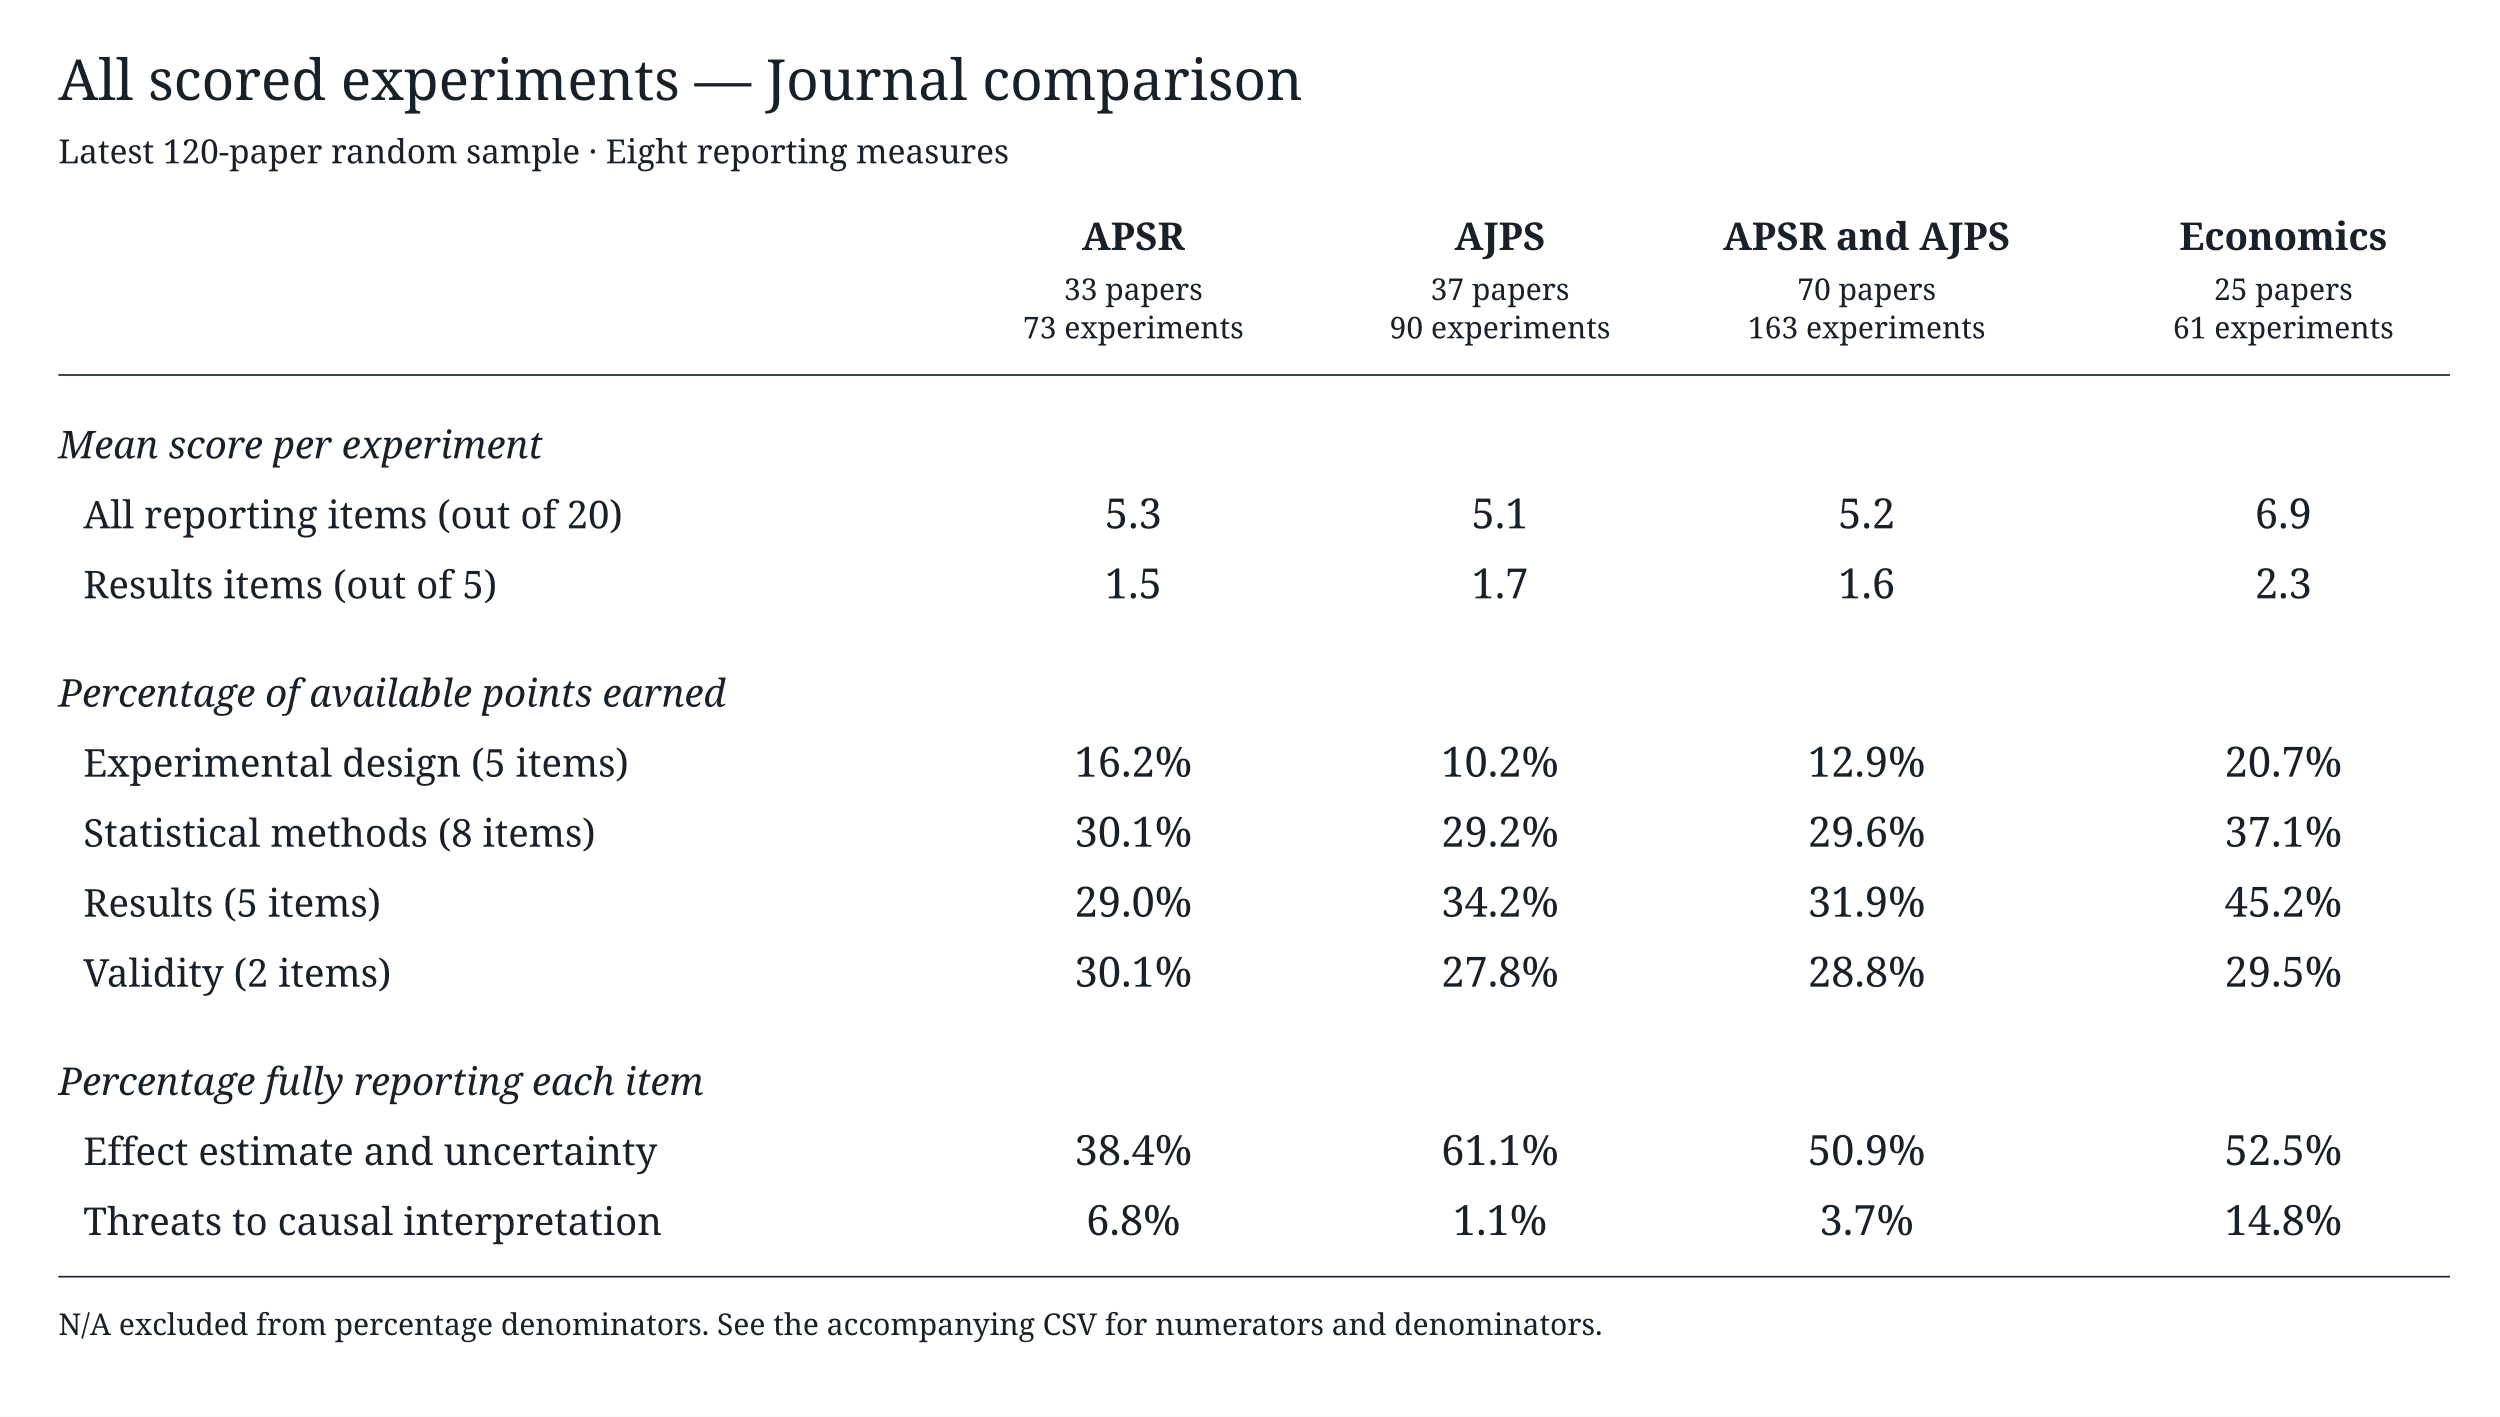
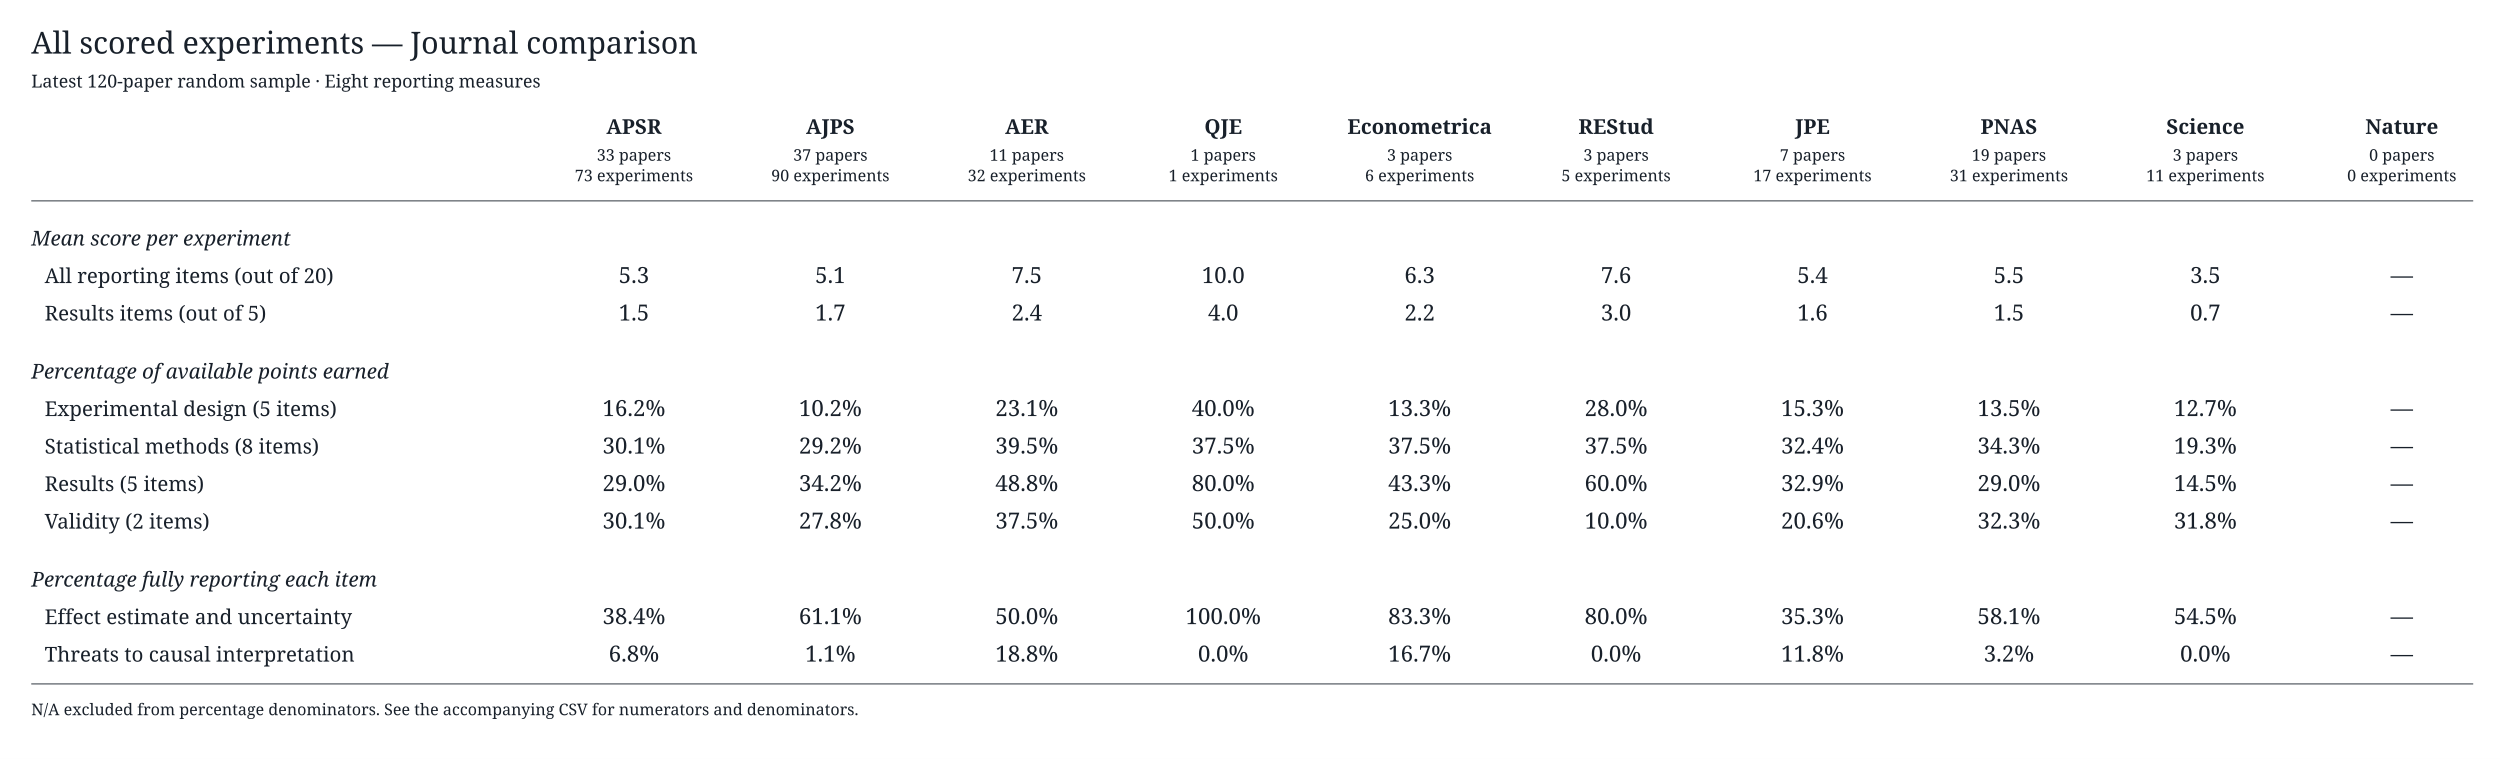
- <svg xmlns="http://www.w3.org/2000/svg" width="1500" height="850" viewBox="0 0 1500 850">
+ <svg xmlns="http://www.w3.org/2000/svg" width="2800" height="850" viewBox="0 0 2800 850">
  <rect width="100%" height="100%" fill="white" />
  <g font-family="Georgia,serif" fill="#18202a">
    <text x="35" y="60" font-size="34">All scored experiments — Journal comparison</text>
    <text x="35" y="98" font-size="20">Latest 120-paper random sample · Eight reporting measures</text>
-     <text x="680" y="150" text-anchor="middle" font-size="23" font-weight="bold">APSR</text>
-     <text x="680" y="180" text-anchor="middle" font-size="18">33 papers</text>
-     <text x="680" y="203" text-anchor="middle" font-size="18">73 experiments</text>
-     <text x="900" y="150" text-anchor="middle" font-size="23" font-weight="bold">AJPS</text>
-     <text x="900" y="180" text-anchor="middle" font-size="18">37 papers</text>
-     <text x="900" y="203" text-anchor="middle" font-size="18">90 experiments</text>
-     <text x="1120" y="150" text-anchor="middle" font-size="23" font-weight="bold">APSR and AJPS</text>
-     <text x="1120" y="180" text-anchor="middle" font-size="18">70 papers</text>
-     <text x="1120" y="203" text-anchor="middle" font-size="18">163 experiments</text>
-     <text x="1370" y="150" text-anchor="middle" font-size="23" font-weight="bold">Economics</text>
-     <text x="1370" y="180" text-anchor="middle" font-size="18">25 papers</text>
-     <text x="1370" y="203" text-anchor="middle" font-size="18">61 experiments</text>
-     <path d="M35 225 H1470" stroke="#18202a" />
+     <text x="710" y="150" text-anchor="middle" font-size="23" font-weight="bold">APSR</text>
+     <text x="710" y="180" text-anchor="middle" font-size="18">33 papers</text>
+     <text x="710" y="203" text-anchor="middle" font-size="18">73 experiments</text>
+     <text x="930" y="150" text-anchor="middle" font-size="23" font-weight="bold">AJPS</text>
+     <text x="930" y="180" text-anchor="middle" font-size="18">37 papers</text>
+     <text x="930" y="203" text-anchor="middle" font-size="18">90 experiments</text>
+     <text x="1150" y="150" text-anchor="middle" font-size="23" font-weight="bold">AER</text>
+     <text x="1150" y="180" text-anchor="middle" font-size="18">11 papers</text>
+     <text x="1150" y="203" text-anchor="middle" font-size="18">32 experiments</text>
+     <text x="1370" y="150" text-anchor="middle" font-size="23" font-weight="bold">QJE</text>
+     <text x="1370" y="180" text-anchor="middle" font-size="18">1 papers</text>
+     <text x="1370" y="203" text-anchor="middle" font-size="18">1 experiments</text>
+     <text x="1590" y="150" text-anchor="middle" font-size="23" font-weight="bold">Econometrica</text>
+     <text x="1590" y="180" text-anchor="middle" font-size="18">3 papers</text>
+     <text x="1590" y="203" text-anchor="middle" font-size="18">6 experiments</text>
+     <text x="1810" y="150" text-anchor="middle" font-size="23" font-weight="bold">REStud</text>
+     <text x="1810" y="180" text-anchor="middle" font-size="18">3 papers</text>
+     <text x="1810" y="203" text-anchor="middle" font-size="18">5 experiments</text>
+     <text x="2030" y="150" text-anchor="middle" font-size="23" font-weight="bold">JPE</text>
+     <text x="2030" y="180" text-anchor="middle" font-size="18">7 papers</text>
+     <text x="2030" y="203" text-anchor="middle" font-size="18">17 experiments</text>
+     <text x="2250" y="150" text-anchor="middle" font-size="23" font-weight="bold">PNAS</text>
+     <text x="2250" y="180" text-anchor="middle" font-size="18">19 papers</text>
+     <text x="2250" y="203" text-anchor="middle" font-size="18">31 experiments</text>
+     <text x="2470" y="150" text-anchor="middle" font-size="23" font-weight="bold">Science</text>
+     <text x="2470" y="180" text-anchor="middle" font-size="18">3 papers</text>
+     <text x="2470" y="203" text-anchor="middle" font-size="18">11 experiments</text>
+     <text x="2690" y="150" text-anchor="middle" font-size="23" font-weight="bold">Nature</text>
+     <text x="2690" y="180" text-anchor="middle" font-size="18">0 papers</text>
+     <text x="2690" y="203" text-anchor="middle" font-size="18">0 experiments</text>
+     <path d="M35 225 H2770" stroke="#18202a" />
    <text x="35" y="275" font-size="23" font-style="italic">Mean score per experiment</text>
    <text x="50" y="317" font-size="23">All reporting items (out of 20)</text>
-     <text x="680" y="317" text-anchor="middle" font-size="25">5.3</text>
-     <text x="900" y="317" text-anchor="middle" font-size="25">5.1</text>
-     <text x="1120" y="317" text-anchor="middle" font-size="25">5.2</text>
-     <text x="1370" y="317" text-anchor="middle" font-size="25">6.9</text>
+     <text x="710" y="317" text-anchor="middle" font-size="25">5.3</text>
+     <text x="930" y="317" text-anchor="middle" font-size="25">5.1</text>
+     <text x="1150" y="317" text-anchor="middle" font-size="25">7.5</text>
+     <text x="1370" y="317" text-anchor="middle" font-size="25">10.0</text>
+     <text x="1590" y="317" text-anchor="middle" font-size="25">6.3</text>
+     <text x="1810" y="317" text-anchor="middle" font-size="25">7.6</text>
+     <text x="2030" y="317" text-anchor="middle" font-size="25">5.4</text>
+     <text x="2250" y="317" text-anchor="middle" font-size="25">5.5</text>
+     <text x="2470" y="317" text-anchor="middle" font-size="25">3.5</text>
+     <text x="2690" y="317" text-anchor="middle" font-size="25">—</text>
    <text x="50" y="359" font-size="23">Results items (out of 5)</text>
-     <text x="680" y="359" text-anchor="middle" font-size="25">1.5</text>
-     <text x="900" y="359" text-anchor="middle" font-size="25">1.7</text>
-     <text x="1120" y="359" text-anchor="middle" font-size="25">1.6</text>
-     <text x="1370" y="359" text-anchor="middle" font-size="25">2.3</text>
+     <text x="710" y="359" text-anchor="middle" font-size="25">1.5</text>
+     <text x="930" y="359" text-anchor="middle" font-size="25">1.7</text>
+     <text x="1150" y="359" text-anchor="middle" font-size="25">2.4</text>
+     <text x="1370" y="359" text-anchor="middle" font-size="25">4.0</text>
+     <text x="1590" y="359" text-anchor="middle" font-size="25">2.2</text>
+     <text x="1810" y="359" text-anchor="middle" font-size="25">3.0</text>
+     <text x="2030" y="359" text-anchor="middle" font-size="25">1.6</text>
+     <text x="2250" y="359" text-anchor="middle" font-size="25">1.5</text>
+     <text x="2470" y="359" text-anchor="middle" font-size="25">0.7</text>
+     <text x="2690" y="359" text-anchor="middle" font-size="25">—</text>
    <text x="35" y="424" font-size="23" font-style="italic">Percentage of available points earned</text>
    <text x="50" y="466" font-size="23">Experimental design (5 items)</text>
-     <text x="680" y="466" text-anchor="middle" font-size="25">16.2%</text>
-     <text x="900" y="466" text-anchor="middle" font-size="25">10.2%</text>
-     <text x="1120" y="466" text-anchor="middle" font-size="25">12.9%</text>
-     <text x="1370" y="466" text-anchor="middle" font-size="25">20.7%</text>
+     <text x="710" y="466" text-anchor="middle" font-size="25">16.2%</text>
+     <text x="930" y="466" text-anchor="middle" font-size="25">10.2%</text>
+     <text x="1150" y="466" text-anchor="middle" font-size="25">23.1%</text>
+     <text x="1370" y="466" text-anchor="middle" font-size="25">40.0%</text>
+     <text x="1590" y="466" text-anchor="middle" font-size="25">13.3%</text>
+     <text x="1810" y="466" text-anchor="middle" font-size="25">28.0%</text>
+     <text x="2030" y="466" text-anchor="middle" font-size="25">15.3%</text>
+     <text x="2250" y="466" text-anchor="middle" font-size="25">13.5%</text>
+     <text x="2470" y="466" text-anchor="middle" font-size="25">12.7%</text>
+     <text x="2690" y="466" text-anchor="middle" font-size="25">—</text>
    <text x="50" y="508" font-size="23">Statistical methods (8 items)</text>
-     <text x="680" y="508" text-anchor="middle" font-size="25">30.1%</text>
-     <text x="900" y="508" text-anchor="middle" font-size="25">29.2%</text>
-     <text x="1120" y="508" text-anchor="middle" font-size="25">29.6%</text>
-     <text x="1370" y="508" text-anchor="middle" font-size="25">37.1%</text>
+     <text x="710" y="508" text-anchor="middle" font-size="25">30.1%</text>
+     <text x="930" y="508" text-anchor="middle" font-size="25">29.2%</text>
+     <text x="1150" y="508" text-anchor="middle" font-size="25">39.5%</text>
+     <text x="1370" y="508" text-anchor="middle" font-size="25">37.5%</text>
+     <text x="1590" y="508" text-anchor="middle" font-size="25">37.5%</text>
+     <text x="1810" y="508" text-anchor="middle" font-size="25">37.5%</text>
+     <text x="2030" y="508" text-anchor="middle" font-size="25">32.4%</text>
+     <text x="2250" y="508" text-anchor="middle" font-size="25">34.3%</text>
+     <text x="2470" y="508" text-anchor="middle" font-size="25">19.3%</text>
+     <text x="2690" y="508" text-anchor="middle" font-size="25">—</text>
    <text x="50" y="550" font-size="23">Results (5 items)</text>
-     <text x="680" y="550" text-anchor="middle" font-size="25">29.0%</text>
-     <text x="900" y="550" text-anchor="middle" font-size="25">34.2%</text>
-     <text x="1120" y="550" text-anchor="middle" font-size="25">31.9%</text>
-     <text x="1370" y="550" text-anchor="middle" font-size="25">45.2%</text>
+     <text x="710" y="550" text-anchor="middle" font-size="25">29.0%</text>
+     <text x="930" y="550" text-anchor="middle" font-size="25">34.2%</text>
+     <text x="1150" y="550" text-anchor="middle" font-size="25">48.8%</text>
+     <text x="1370" y="550" text-anchor="middle" font-size="25">80.0%</text>
+     <text x="1590" y="550" text-anchor="middle" font-size="25">43.3%</text>
+     <text x="1810" y="550" text-anchor="middle" font-size="25">60.0%</text>
+     <text x="2030" y="550" text-anchor="middle" font-size="25">32.9%</text>
+     <text x="2250" y="550" text-anchor="middle" font-size="25">29.0%</text>
+     <text x="2470" y="550" text-anchor="middle" font-size="25">14.5%</text>
+     <text x="2690" y="550" text-anchor="middle" font-size="25">—</text>
    <text x="50" y="592" font-size="23">Validity (2 items)</text>
-     <text x="680" y="592" text-anchor="middle" font-size="25">30.1%</text>
-     <text x="900" y="592" text-anchor="middle" font-size="25">27.8%</text>
-     <text x="1120" y="592" text-anchor="middle" font-size="25">28.8%</text>
-     <text x="1370" y="592" text-anchor="middle" font-size="25">29.5%</text>
+     <text x="710" y="592" text-anchor="middle" font-size="25">30.1%</text>
+     <text x="930" y="592" text-anchor="middle" font-size="25">27.8%</text>
+     <text x="1150" y="592" text-anchor="middle" font-size="25">37.5%</text>
+     <text x="1370" y="592" text-anchor="middle" font-size="25">50.0%</text>
+     <text x="1590" y="592" text-anchor="middle" font-size="25">25.0%</text>
+     <text x="1810" y="592" text-anchor="middle" font-size="25">10.0%</text>
+     <text x="2030" y="592" text-anchor="middle" font-size="25">20.6%</text>
+     <text x="2250" y="592" text-anchor="middle" font-size="25">32.3%</text>
+     <text x="2470" y="592" text-anchor="middle" font-size="25">31.8%</text>
+     <text x="2690" y="592" text-anchor="middle" font-size="25">—</text>
    <text x="35" y="657" font-size="23" font-style="italic">Percentage fully reporting each item</text>
    <text x="50" y="699" font-size="23">Effect estimate and uncertainty</text>
-     <text x="680" y="699" text-anchor="middle" font-size="25">38.4%</text>
-     <text x="900" y="699" text-anchor="middle" font-size="25">61.1%</text>
-     <text x="1120" y="699" text-anchor="middle" font-size="25">50.9%</text>
-     <text x="1370" y="699" text-anchor="middle" font-size="25">52.5%</text>
+     <text x="710" y="699" text-anchor="middle" font-size="25">38.4%</text>
+     <text x="930" y="699" text-anchor="middle" font-size="25">61.1%</text>
+     <text x="1150" y="699" text-anchor="middle" font-size="25">50.0%</text>
+     <text x="1370" y="699" text-anchor="middle" font-size="25">100.0%</text>
+     <text x="1590" y="699" text-anchor="middle" font-size="25">83.3%</text>
+     <text x="1810" y="699" text-anchor="middle" font-size="25">80.0%</text>
+     <text x="2030" y="699" text-anchor="middle" font-size="25">35.3%</text>
+     <text x="2250" y="699" text-anchor="middle" font-size="25">58.1%</text>
+     <text x="2470" y="699" text-anchor="middle" font-size="25">54.5%</text>
+     <text x="2690" y="699" text-anchor="middle" font-size="25">—</text>
    <text x="50" y="741" font-size="23">Threats to causal interpretation</text>
-     <text x="680" y="741" text-anchor="middle" font-size="25">6.8%</text>
-     <text x="900" y="741" text-anchor="middle" font-size="25">1.1%</text>
-     <text x="1120" y="741" text-anchor="middle" font-size="25">3.7%</text>
-     <text x="1370" y="741" text-anchor="middle" font-size="25">14.8%</text>
-     <path d="M35 766 H1470" stroke="#18202a" />
+     <text x="710" y="741" text-anchor="middle" font-size="25">6.8%</text>
+     <text x="930" y="741" text-anchor="middle" font-size="25">1.1%</text>
+     <text x="1150" y="741" text-anchor="middle" font-size="25">18.8%</text>
+     <text x="1370" y="741" text-anchor="middle" font-size="25">0.0%</text>
+     <text x="1590" y="741" text-anchor="middle" font-size="25">16.7%</text>
+     <text x="1810" y="741" text-anchor="middle" font-size="25">0.0%</text>
+     <text x="2030" y="741" text-anchor="middle" font-size="25">11.8%</text>
+     <text x="2250" y="741" text-anchor="middle" font-size="25">3.2%</text>
+     <text x="2470" y="741" text-anchor="middle" font-size="25">0.0%</text>
+     <text x="2690" y="741" text-anchor="middle" font-size="25">—</text>
+     <path d="M35 766 H2770" stroke="#18202a" />
    <text x="35" y="801" font-size="18">N/A excluded from percentage denominators. See the accompanying CSV for numerators and denominators.</text>
  </g>
</svg>
